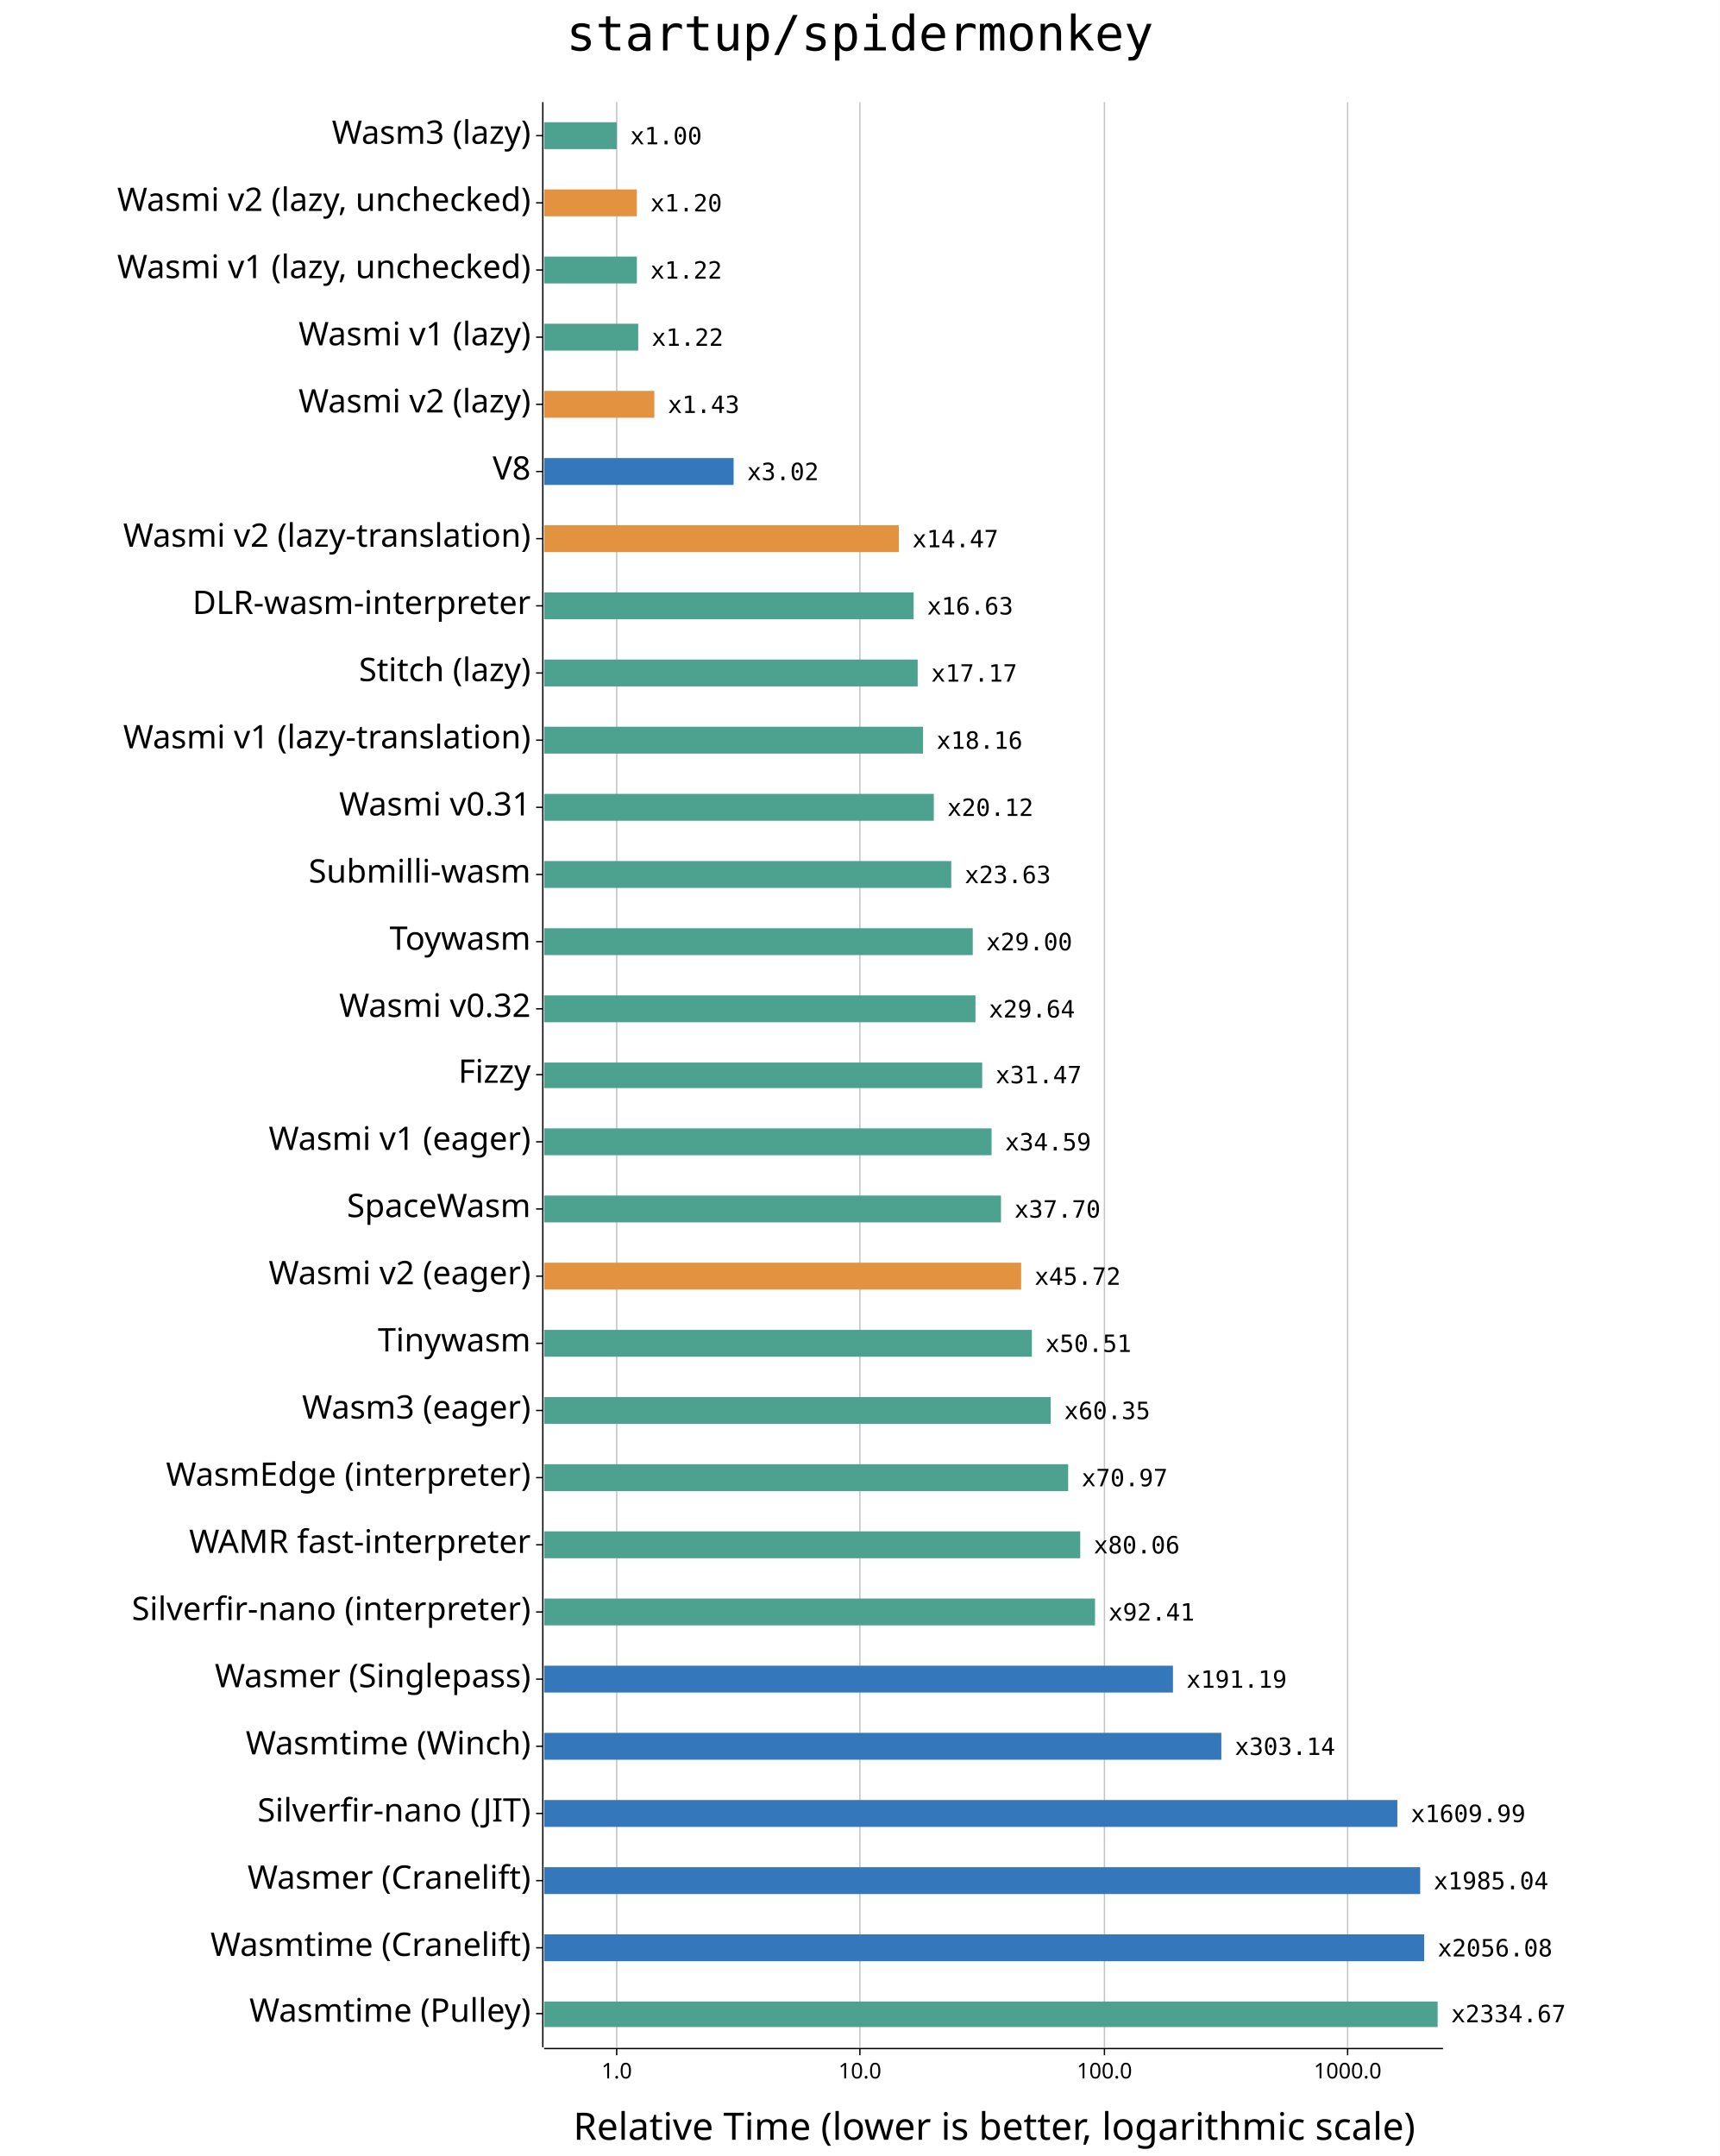
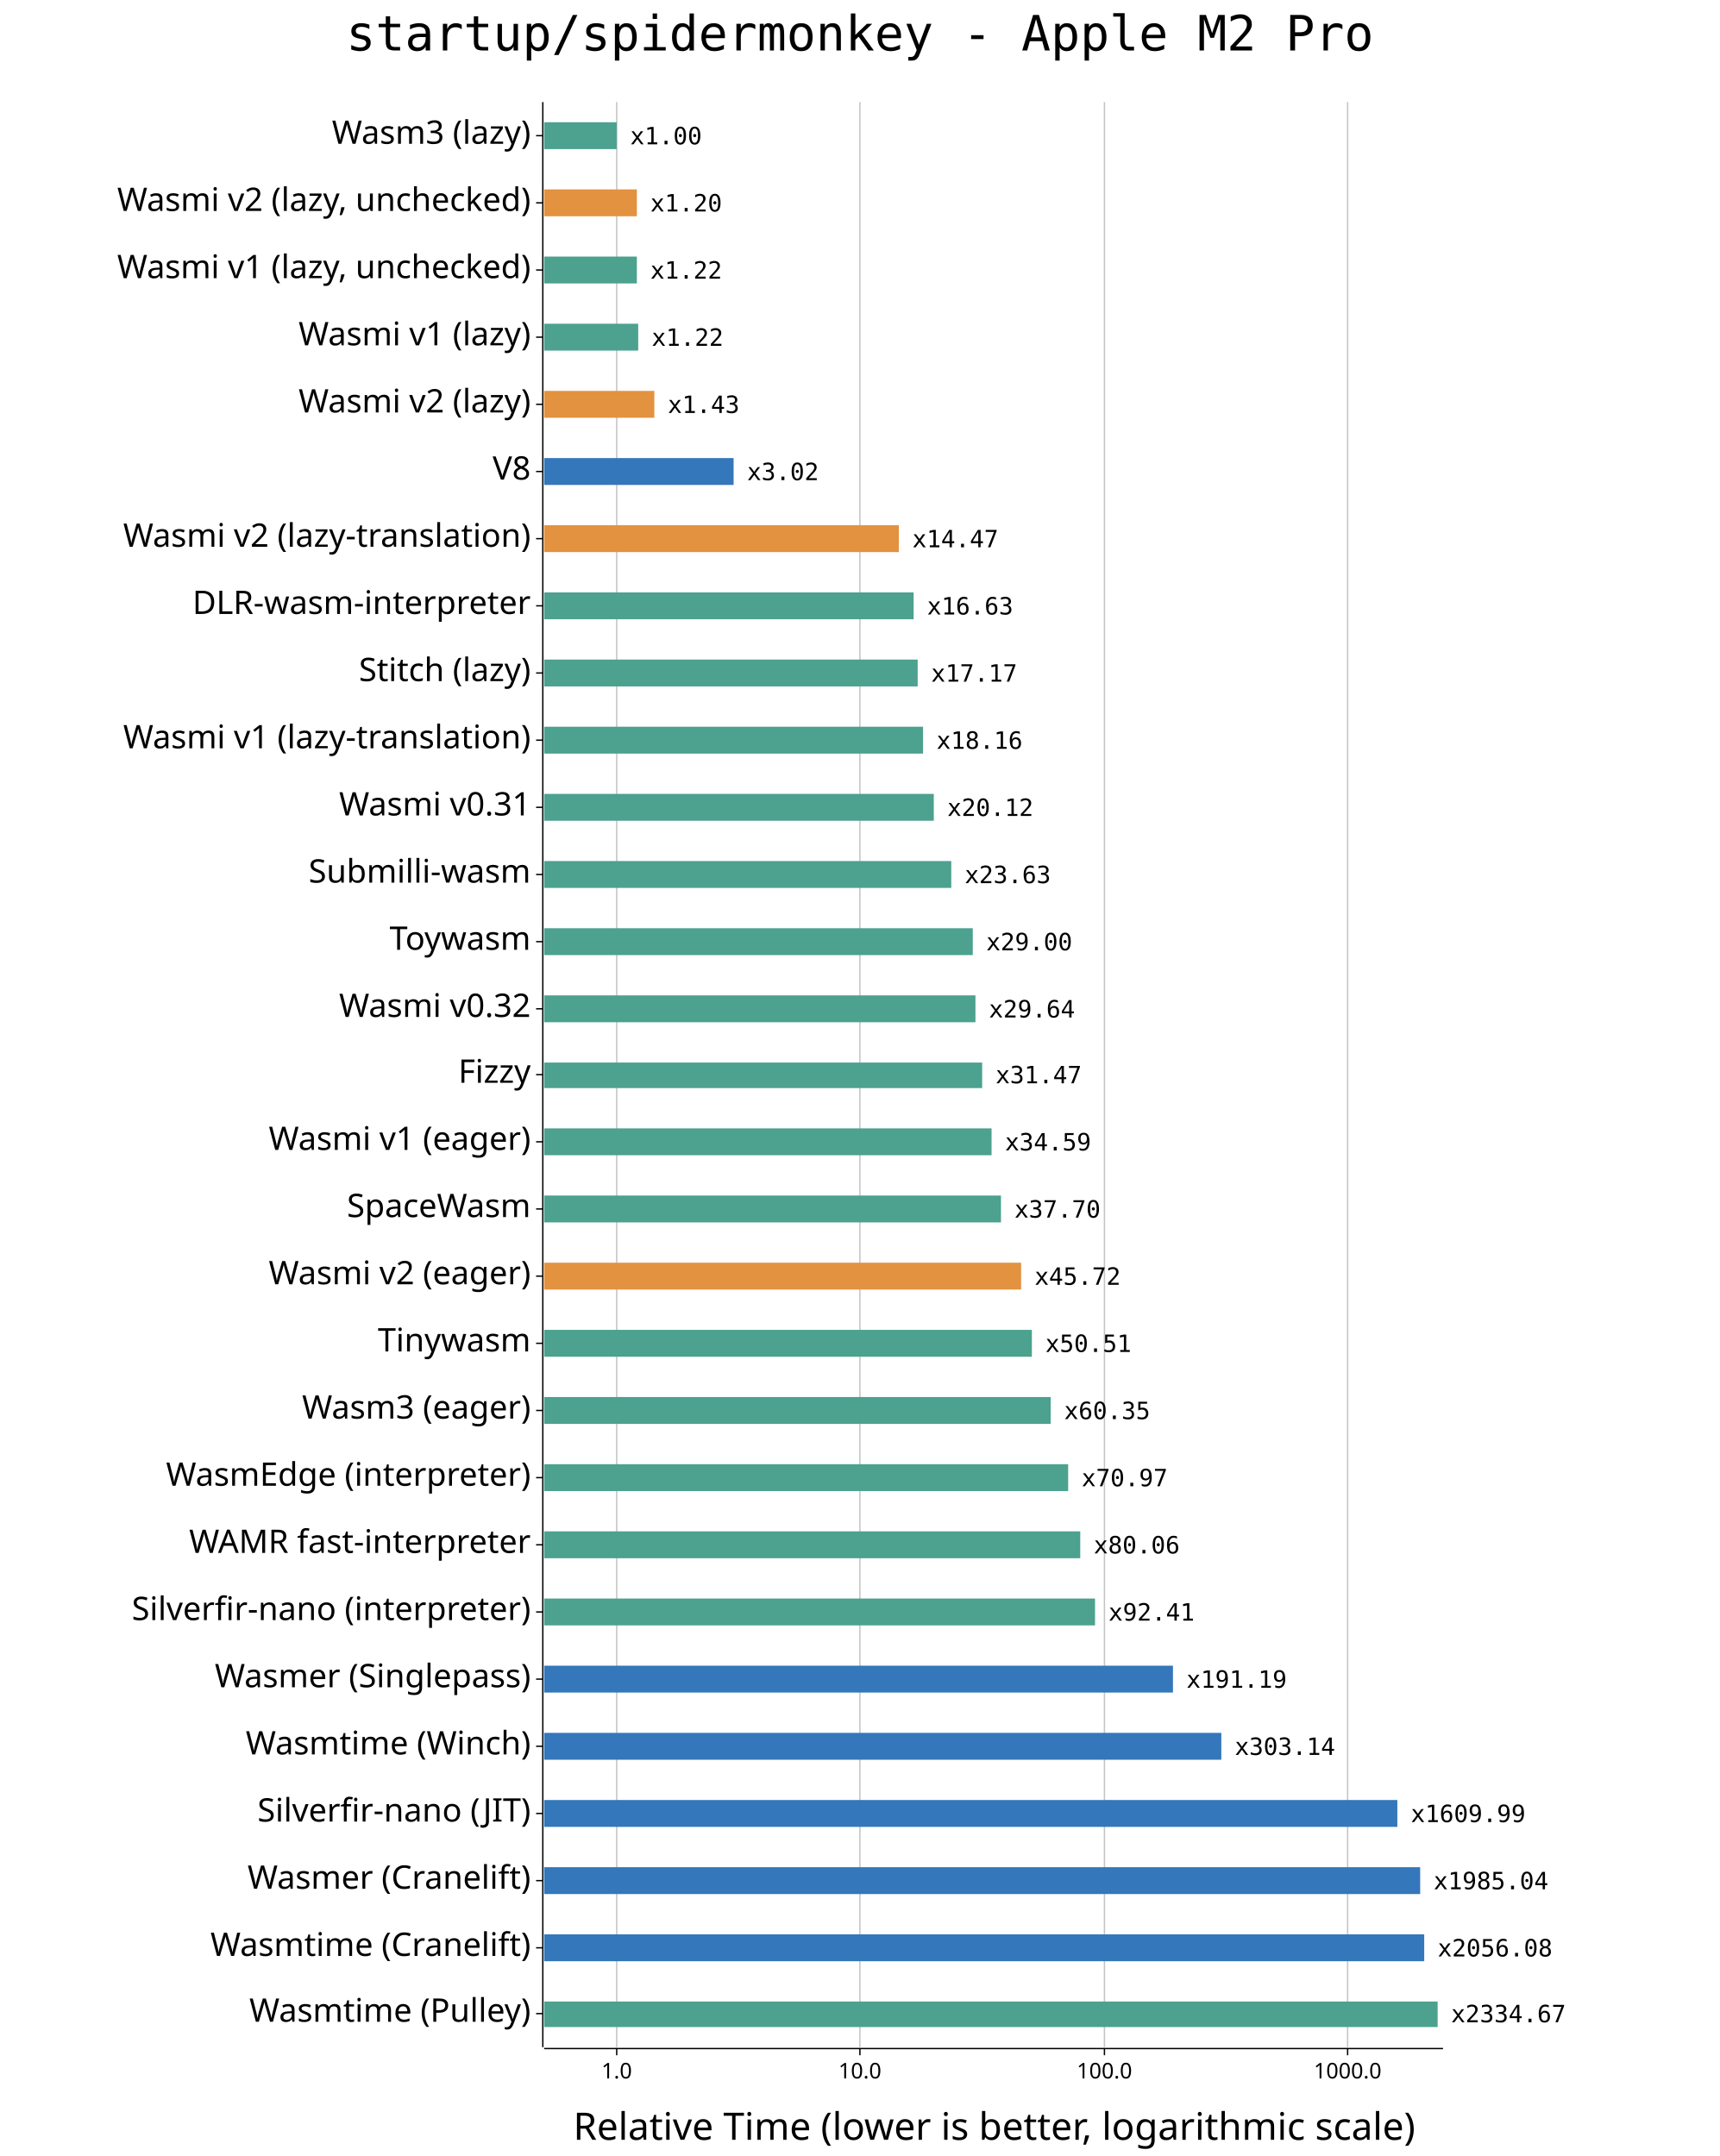
<svg xmlns="http://www.w3.org/2000/svg" width="1280" height="1605" viewBox="0 0 1280 1605">
  <rect x="0" y="0" width="1280" height="1605" opacity="1" fill="#FFFFFF" stroke="none" />
  <text x="640" y="10" dy="0.76em" text-anchor="middle" font-family="monospace" font-size="36.29" opacity="1" fill="#000000">
- startup/spidermonkey
+ startup/spidermonkey - Apple M2 Pro
</text>
  <line opacity="0.1" stroke="#000000" stroke-width="1" x1="459" y1="1524" x2="459" y2="76" />
  <line opacity="0.1" stroke="#000000" stroke-width="1" x1="640" y1="1524" x2="640" y2="76" />
  <line opacity="0.1" stroke="#000000" stroke-width="1" x1="822" y1="1524" x2="822" y2="76" />
  <line opacity="0.1" stroke="#000000" stroke-width="1" x1="1003" y1="1524" x2="1003" y2="76" />
  <text x="5" y="800" dy="0.76em" text-anchor="middle" font-family="sans-serif" font-size="28.226" opacity="1" fill="#000000" transform="rotate(270, 5, 800)">

</text>
  <text x="740" y="1600" dy="-0.5ex" text-anchor="middle" font-family="sans-serif" font-size="28.226" opacity="1" fill="#000000">
Relative Time (lower is better, logarithmic scale)
</text>
  <line opacity="0.15" stroke="#000000" stroke-width="1" x1="459" y1="1524" x2="459" y2="76" />
  <line opacity="0.15" stroke="#000000" stroke-width="1" x1="640" y1="1524" x2="640" y2="76" />
  <line opacity="0.15" stroke="#000000" stroke-width="1" x1="822" y1="1524" x2="822" y2="76" />
  <line opacity="0.15" stroke="#000000" stroke-width="1" x1="1003" y1="1524" x2="1003" y2="76" />
  <polyline fill="none" opacity="1" stroke="#000000" stroke-width="1" points="404,76 404,1524 " />
  <text x="395" y="1499" dy="0.5ex" text-anchor="end" font-family="sans-serif" font-size="24.194" opacity="1" fill="#000000">
Wasmtime (Pulley)
</text>
  <polyline fill="none" opacity="1" stroke="#000000" stroke-width="1" points="399,1499 404,1499 " />
  <text x="395" y="1450" dy="0.5ex" text-anchor="end" font-family="sans-serif" font-size="24.194" opacity="1" fill="#000000">
Wasmtime (Cranelift)
</text>
  <polyline fill="none" opacity="1" stroke="#000000" stroke-width="1" points="399,1450 404,1450 " />
  <text x="395" y="1400" dy="0.5ex" text-anchor="end" font-family="sans-serif" font-size="24.194" opacity="1" fill="#000000">
Wasmer (Cranelift)
</text>
  <polyline fill="none" opacity="1" stroke="#000000" stroke-width="1" points="399,1400 404,1400 " />
  <text x="395" y="1350" dy="0.5ex" text-anchor="end" font-family="sans-serif" font-size="24.194" opacity="1" fill="#000000">
Silverfir-nano (JIT)
</text>
  <polyline fill="none" opacity="1" stroke="#000000" stroke-width="1" points="399,1350 404,1350 " />
  <text x="395" y="1300" dy="0.5ex" text-anchor="end" font-family="sans-serif" font-size="24.194" opacity="1" fill="#000000">
Wasmtime (Winch)
</text>
  <polyline fill="none" opacity="1" stroke="#000000" stroke-width="1" points="399,1300 404,1300 " />
  <text x="395" y="1250" dy="0.5ex" text-anchor="end" font-family="sans-serif" font-size="24.194" opacity="1" fill="#000000">
Wasmer (Singlepass)
</text>
  <polyline fill="none" opacity="1" stroke="#000000" stroke-width="1" points="399,1250 404,1250 " />
  <text x="395" y="1200" dy="0.5ex" text-anchor="end" font-family="sans-serif" font-size="24.194" opacity="1" fill="#000000">
Silverfir-nano (interpreter)
</text>
  <polyline fill="none" opacity="1" stroke="#000000" stroke-width="1" points="399,1200 404,1200 " />
  <text x="395" y="1150" dy="0.5ex" text-anchor="end" font-family="sans-serif" font-size="24.194" opacity="1" fill="#000000">
WAMR fast-interpreter
</text>
  <polyline fill="none" opacity="1" stroke="#000000" stroke-width="1" points="399,1150 404,1150 " />
  <text x="395" y="1100" dy="0.5ex" text-anchor="end" font-family="sans-serif" font-size="24.194" opacity="1" fill="#000000">
WasmEdge (interpreter)
</text>
  <polyline fill="none" opacity="1" stroke="#000000" stroke-width="1" points="399,1100 404,1100 " />
  <text x="395" y="1050" dy="0.5ex" text-anchor="end" font-family="sans-serif" font-size="24.194" opacity="1" fill="#000000">
Wasm3 (eager)
</text>
  <polyline fill="none" opacity="1" stroke="#000000" stroke-width="1" points="399,1050 404,1050 " />
  <text x="395" y="1000" dy="0.5ex" text-anchor="end" font-family="sans-serif" font-size="24.194" opacity="1" fill="#000000">
Tinywasm
</text>
  <polyline fill="none" opacity="1" stroke="#000000" stroke-width="1" points="399,1000 404,1000 " />
  <text x="395" y="950" dy="0.5ex" text-anchor="end" font-family="sans-serif" font-size="24.194" opacity="1" fill="#000000">
Wasmi v2 (eager)
</text>
  <polyline fill="none" opacity="1" stroke="#000000" stroke-width="1" points="399,950 404,950 " />
  <text x="395" y="900" dy="0.5ex" text-anchor="end" font-family="sans-serif" font-size="24.194" opacity="1" fill="#000000">
SpaceWasm
</text>
  <polyline fill="none" opacity="1" stroke="#000000" stroke-width="1" points="399,900 404,900 " />
  <text x="395" y="850" dy="0.5ex" text-anchor="end" font-family="sans-serif" font-size="24.194" opacity="1" fill="#000000">
Wasmi v1 (eager)
</text>
  <polyline fill="none" opacity="1" stroke="#000000" stroke-width="1" points="399,850 404,850 " />
  <text x="395" y="800" dy="0.5ex" text-anchor="end" font-family="sans-serif" font-size="24.194" opacity="1" fill="#000000">
Fizzy
</text>
  <polyline fill="none" opacity="1" stroke="#000000" stroke-width="1" points="399,800 404,800 " />
  <text x="395" y="751" dy="0.5ex" text-anchor="end" font-family="sans-serif" font-size="24.194" opacity="1" fill="#000000">
Wasmi v0.32
</text>
  <polyline fill="none" opacity="1" stroke="#000000" stroke-width="1" points="399,751 404,751 " />
  <text x="395" y="701" dy="0.5ex" text-anchor="end" font-family="sans-serif" font-size="24.194" opacity="1" fill="#000000">
Toywasm
</text>
  <polyline fill="none" opacity="1" stroke="#000000" stroke-width="1" points="399,701 404,701 " />
  <text x="395" y="651" dy="0.5ex" text-anchor="end" font-family="sans-serif" font-size="24.194" opacity="1" fill="#000000">
Submilli-wasm
</text>
  <polyline fill="none" opacity="1" stroke="#000000" stroke-width="1" points="399,651 404,651 " />
  <text x="395" y="601" dy="0.5ex" text-anchor="end" font-family="sans-serif" font-size="24.194" opacity="1" fill="#000000">
Wasmi v0.31
</text>
  <polyline fill="none" opacity="1" stroke="#000000" stroke-width="1" points="399,601 404,601 " />
  <text x="395" y="551" dy="0.5ex" text-anchor="end" font-family="sans-serif" font-size="24.194" opacity="1" fill="#000000">
Wasmi v1 (lazy-translation)
</text>
  <polyline fill="none" opacity="1" stroke="#000000" stroke-width="1" points="399,551 404,551 " />
  <text x="395" y="501" dy="0.5ex" text-anchor="end" font-family="sans-serif" font-size="24.194" opacity="1" fill="#000000">
Stitch (lazy)
</text>
  <polyline fill="none" opacity="1" stroke="#000000" stroke-width="1" points="399,501 404,501 " />
  <text x="395" y="451" dy="0.5ex" text-anchor="end" font-family="sans-serif" font-size="24.194" opacity="1" fill="#000000">
DLR-wasm-interpreter
</text>
  <polyline fill="none" opacity="1" stroke="#000000" stroke-width="1" points="399,451 404,451 " />
  <text x="395" y="401" dy="0.5ex" text-anchor="end" font-family="sans-serif" font-size="24.194" opacity="1" fill="#000000">
Wasmi v2 (lazy-translation)
</text>
  <polyline fill="none" opacity="1" stroke="#000000" stroke-width="1" points="399,401 404,401 " />
  <text x="395" y="351" dy="0.5ex" text-anchor="end" font-family="sans-serif" font-size="24.194" opacity="1" fill="#000000">
V8
</text>
  <polyline fill="none" opacity="1" stroke="#000000" stroke-width="1" points="399,351 404,351 " />
  <text x="395" y="301" dy="0.5ex" text-anchor="end" font-family="sans-serif" font-size="24.194" opacity="1" fill="#000000">
Wasmi v2 (lazy)
</text>
  <polyline fill="none" opacity="1" stroke="#000000" stroke-width="1" points="399,301 404,301 " />
  <text x="395" y="251" dy="0.5ex" text-anchor="end" font-family="sans-serif" font-size="24.194" opacity="1" fill="#000000">
Wasmi v1 (lazy)
</text>
  <polyline fill="none" opacity="1" stroke="#000000" stroke-width="1" points="399,251 404,251 " />
  <text x="395" y="201" dy="0.5ex" text-anchor="end" font-family="sans-serif" font-size="24.194" opacity="1" fill="#000000">
Wasmi v1 (lazy, unchecked)
</text>
  <polyline fill="none" opacity="1" stroke="#000000" stroke-width="1" points="399,201 404,201 " />
  <text x="395" y="151" dy="0.5ex" text-anchor="end" font-family="sans-serif" font-size="24.194" opacity="1" fill="#000000">
Wasmi v2 (lazy, unchecked)
</text>
  <polyline fill="none" opacity="1" stroke="#000000" stroke-width="1" points="399,151 404,151 " />
  <text x="395" y="101" dy="0.5ex" text-anchor="end" font-family="sans-serif" font-size="24.194" opacity="1" fill="#000000">
Wasm3 (lazy)
</text>
  <polyline fill="none" opacity="1" stroke="#000000" stroke-width="1" points="399,101 404,101 " />
  <polyline fill="none" opacity="1" stroke="#000000" stroke-width="1" points="405,1525 1074,1525 " />
  <text x="459" y="1535" dy="0.76em" text-anchor="middle" font-family="sans-serif" font-size="16.129" opacity="1" fill="#000000">
1.0
</text>
  <polyline fill="none" opacity="1" stroke="#000000" stroke-width="1" points="459,1525 459,1530 " />
  <text x="640" y="1535" dy="0.76em" text-anchor="middle" font-family="sans-serif" font-size="16.129" opacity="1" fill="#000000">
10.0
</text>
  <polyline fill="none" opacity="1" stroke="#000000" stroke-width="1" points="640,1525 640,1530 " />
  <text x="822" y="1535" dy="0.76em" text-anchor="middle" font-family="sans-serif" font-size="16.129" opacity="1" fill="#000000">
100.0
</text>
  <polyline fill="none" opacity="1" stroke="#000000" stroke-width="1" points="822,1525 822,1530 " />
  <text x="1003" y="1535" dy="0.76em" text-anchor="middle" font-family="sans-serif" font-size="16.129" opacity="1" fill="#000000">
1000.0
</text>
  <polyline fill="none" opacity="1" stroke="#000000" stroke-width="1" points="1003,1525 1003,1530 " />
-   <rect x="405" y="691" width="319" height="20" opacity="1" fill="#4CA18F" stroke="none" />
-   <rect x="405" y="191" width="69" height="20" opacity="1" fill="#4CA18F" stroke="none" />
-   <rect x="405" y="791" width="326" height="19" opacity="1" fill="#4CA18F" stroke="none" />
+   <rect x="405" y="990" width="363" height="20" opacity="1" fill="#4CA18F" stroke="none" />
+   <rect x="405" y="890" width="340" height="20" opacity="1" fill="#4CA18F" stroke="none" />
+   <rect x="405" y="1490" width="665" height="19" opacity="1" fill="#4CA18F" stroke="none" />
+   <rect x="405" y="591" width="290" height="20" opacity="1" fill="#4CA18F" stroke="none" />
+   <rect x="405" y="541" width="282" height="20" opacity="1" fill="#4CA18F" stroke="none" />
+   <rect x="405" y="1290" width="504" height="20" opacity="1" fill="#3477BA" stroke="none" />
+   <rect x="405" y="641" width="303" height="20" opacity="1" fill="#4CA18F" stroke="none" />
+   <rect x="405" y="291" width="82" height="20" opacity="1" fill="#E3923F" stroke="none" />
  <rect x="405" y="491" width="278" height="20" opacity="1" fill="#4CA18F" stroke="none" />
-   <rect x="405" y="1240" width="468" height="20" opacity="1" fill="#3477BA" stroke="none" />
-   <rect x="405" y="291" width="82" height="20" opacity="1" fill="#E3923F" stroke="none" />
-   <rect x="405" y="1440" width="655" height="20" opacity="1" fill="#3477BA" stroke="none" />
-   <rect x="405" y="641" width="303" height="20" opacity="1" fill="#4CA18F" stroke="none" />
-   <rect x="405" y="1090" width="390" height="20" opacity="1" fill="#4CA18F" stroke="none" />
-   <rect x="405" y="1290" width="504" height="20" opacity="1" fill="#3477BA" stroke="none" />
-   <rect x="405" y="141" width="69" height="20" opacity="1" fill="#E3923F" stroke="none" />
-   <rect x="405" y="840" width="333" height="20" opacity="1" fill="#4CA18F" stroke="none" />
+   <rect x="405" y="441" width="275" height="20" opacity="1" fill="#4CA18F" stroke="none" />
  <rect x="405" y="940" width="355" height="20" opacity="1" fill="#E3923F" stroke="none" />
-   <rect x="405" y="1390" width="652" height="20" opacity="1" fill="#3477BA" stroke="none" />
  <rect x="405" y="1340" width="635" height="20" opacity="1" fill="#3477BA" stroke="none" />
  <rect x="405" y="241" width="70" height="20" opacity="1" fill="#4CA18F" stroke="none" />
-   <rect x="405" y="541" width="282" height="20" opacity="1" fill="#4CA18F" stroke="none" />
+   <rect x="405" y="341" width="141" height="20" opacity="1" fill="#3477BA" stroke="none" />
+   <rect x="405" y="1440" width="655" height="20" opacity="1" fill="#3477BA" stroke="none" />
+   <rect x="405" y="191" width="69" height="20" opacity="1" fill="#4CA18F" stroke="none" />
+   <rect x="405" y="141" width="69" height="20" opacity="1" fill="#E3923F" stroke="none" />
+   <rect x="405" y="1040" width="377" height="20" opacity="1" fill="#4CA18F" stroke="none" />
+   <rect x="405" y="791" width="326" height="19" opacity="1" fill="#4CA18F" stroke="none" />
+   <rect x="405" y="1240" width="468" height="20" opacity="1" fill="#3477BA" stroke="none" />
+   <rect x="405" y="1190" width="410" height="20" opacity="1" fill="#4CA18F" stroke="none" />
+   <rect x="405" y="840" width="333" height="20" opacity="1" fill="#4CA18F" stroke="none" />
+   <rect x="405" y="741" width="321" height="20" opacity="1" fill="#4CA18F" stroke="none" />
+   <rect x="405" y="691" width="319" height="20" opacity="1" fill="#4CA18F" stroke="none" />
  <rect x="405" y="391" width="264" height="20" opacity="1" fill="#E3923F" stroke="none" />
-   <rect x="405" y="1490" width="665" height="19" opacity="1" fill="#4CA18F" stroke="none" />
-   <rect x="405" y="441" width="275" height="20" opacity="1" fill="#4CA18F" stroke="none" />
+   <rect x="405" y="1390" width="652" height="20" opacity="1" fill="#3477BA" stroke="none" />
+   <rect x="405" y="1090" width="390" height="20" opacity="1" fill="#4CA18F" stroke="none" />
+   <rect x="405" y="1140" width="399" height="20" opacity="1" fill="#4CA18F" stroke="none" />
  <rect x="405" y="91" width="54" height="20" opacity="1" fill="#4CA18F" stroke="none" />
-   <rect x="405" y="741" width="321" height="20" opacity="1" fill="#4CA18F" stroke="none" />
-   <rect x="405" y="1190" width="410" height="20" opacity="1" fill="#4CA18F" stroke="none" />
-   <rect x="405" y="890" width="340" height="20" opacity="1" fill="#4CA18F" stroke="none" />
-   <rect x="405" y="591" width="290" height="20" opacity="1" fill="#4CA18F" stroke="none" />
-   <rect x="405" y="990" width="363" height="20" opacity="1" fill="#4CA18F" stroke="none" />
-   <rect x="405" y="341" width="141" height="20" opacity="1" fill="#3477BA" stroke="none" />
-   <rect x="405" y="1140" width="399" height="20" opacity="1" fill="#4CA18F" stroke="none" />
-   <rect x="405" y="1040" width="377" height="20" opacity="1" fill="#4CA18F" stroke="none" />
  <text x="1080" y="1501" dy="0.5ex" text-anchor="start" font-family="monospace" font-size="17.742" opacity="1" fill="#000000">
x2334.67
</text>
  <text x="1070" y="1452" dy="0.5ex" text-anchor="start" font-family="monospace" font-size="17.742" opacity="1" fill="#000000">
x2056.08
</text>
  <text x="1067" y="1402" dy="0.5ex" text-anchor="start" font-family="monospace" font-size="17.742" opacity="1" fill="#000000">
x1985.04
</text>
  <text x="1050" y="1352" dy="0.5ex" text-anchor="start" font-family="monospace" font-size="17.742" opacity="1" fill="#000000">
x1609.99
</text>
  <text x="919" y="1302" dy="0.5ex" text-anchor="start" font-family="monospace" font-size="17.742" opacity="1" fill="#000000">
x303.14
</text>
  <text x="883" y="1252" dy="0.5ex" text-anchor="start" font-family="monospace" font-size="17.742" opacity="1" fill="#000000">
x191.19
</text>
  <text x="825" y="1202" dy="0.5ex" text-anchor="start" font-family="monospace" font-size="17.742" opacity="1" fill="#000000">
x92.41
</text>
  <text x="814" y="1152" dy="0.5ex" text-anchor="start" font-family="monospace" font-size="17.742" opacity="1" fill="#000000">
x80.06
</text>
  <text x="805" y="1102" dy="0.5ex" text-anchor="start" font-family="monospace" font-size="17.742" opacity="1" fill="#000000">
x70.97
</text>
  <text x="792" y="1052" dy="0.5ex" text-anchor="start" font-family="monospace" font-size="17.742" opacity="1" fill="#000000">
x60.35
</text>
  <text x="778" y="1002" dy="0.5ex" text-anchor="start" font-family="monospace" font-size="17.742" opacity="1" fill="#000000">
x50.51
</text>
  <text x="770" y="952" dy="0.5ex" text-anchor="start" font-family="monospace" font-size="17.742" opacity="1" fill="#000000">
x45.72
</text>
  <text x="755" y="902" dy="0.5ex" text-anchor="start" font-family="monospace" font-size="17.742" opacity="1" fill="#000000">
x37.70
</text>
  <text x="748" y="852" dy="0.5ex" text-anchor="start" font-family="monospace" font-size="17.742" opacity="1" fill="#000000">
x34.59
</text>
  <text x="741" y="802" dy="0.5ex" text-anchor="start" font-family="monospace" font-size="17.742" opacity="1" fill="#000000">
x31.47
</text>
  <text x="736" y="753" dy="0.5ex" text-anchor="start" font-family="monospace" font-size="17.742" opacity="1" fill="#000000">
x29.64
</text>
  <text x="734" y="703" dy="0.5ex" text-anchor="start" font-family="monospace" font-size="17.742" opacity="1" fill="#000000">
x29.00
</text>
  <text x="718" y="653" dy="0.5ex" text-anchor="start" font-family="monospace" font-size="17.742" opacity="1" fill="#000000">
x23.63
</text>
  <text x="705" y="603" dy="0.5ex" text-anchor="start" font-family="monospace" font-size="17.742" opacity="1" fill="#000000">
x20.12
</text>
  <text x="697" y="553" dy="0.5ex" text-anchor="start" font-family="monospace" font-size="17.742" opacity="1" fill="#000000">
x18.16
</text>
  <text x="693" y="503" dy="0.5ex" text-anchor="start" font-family="monospace" font-size="17.742" opacity="1" fill="#000000">
x17.17
</text>
  <text x="690" y="453" dy="0.5ex" text-anchor="start" font-family="monospace" font-size="17.742" opacity="1" fill="#000000">
x16.63
</text>
  <text x="679" y="403" dy="0.5ex" text-anchor="start" font-family="monospace" font-size="17.742" opacity="1" fill="#000000">
x14.47
</text>
  <text x="556" y="353" dy="0.5ex" text-anchor="start" font-family="monospace" font-size="17.742" opacity="1" fill="#000000">
x3.02
</text>
  <text x="497" y="303" dy="0.5ex" text-anchor="start" font-family="monospace" font-size="17.742" opacity="1" fill="#000000">
x1.43
</text>
  <text x="485" y="253" dy="0.5ex" text-anchor="start" font-family="monospace" font-size="17.742" opacity="1" fill="#000000">
x1.22
</text>
  <text x="484" y="203" dy="0.5ex" text-anchor="start" font-family="monospace" font-size="17.742" opacity="1" fill="#000000">
x1.22
</text>
  <text x="484" y="153" dy="0.5ex" text-anchor="start" font-family="monospace" font-size="17.742" opacity="1" fill="#000000">
x1.20
</text>
  <text x="469" y="103" dy="0.5ex" text-anchor="start" font-family="monospace" font-size="17.742" opacity="1" fill="#000000">
x1.00
</text>
</svg>
